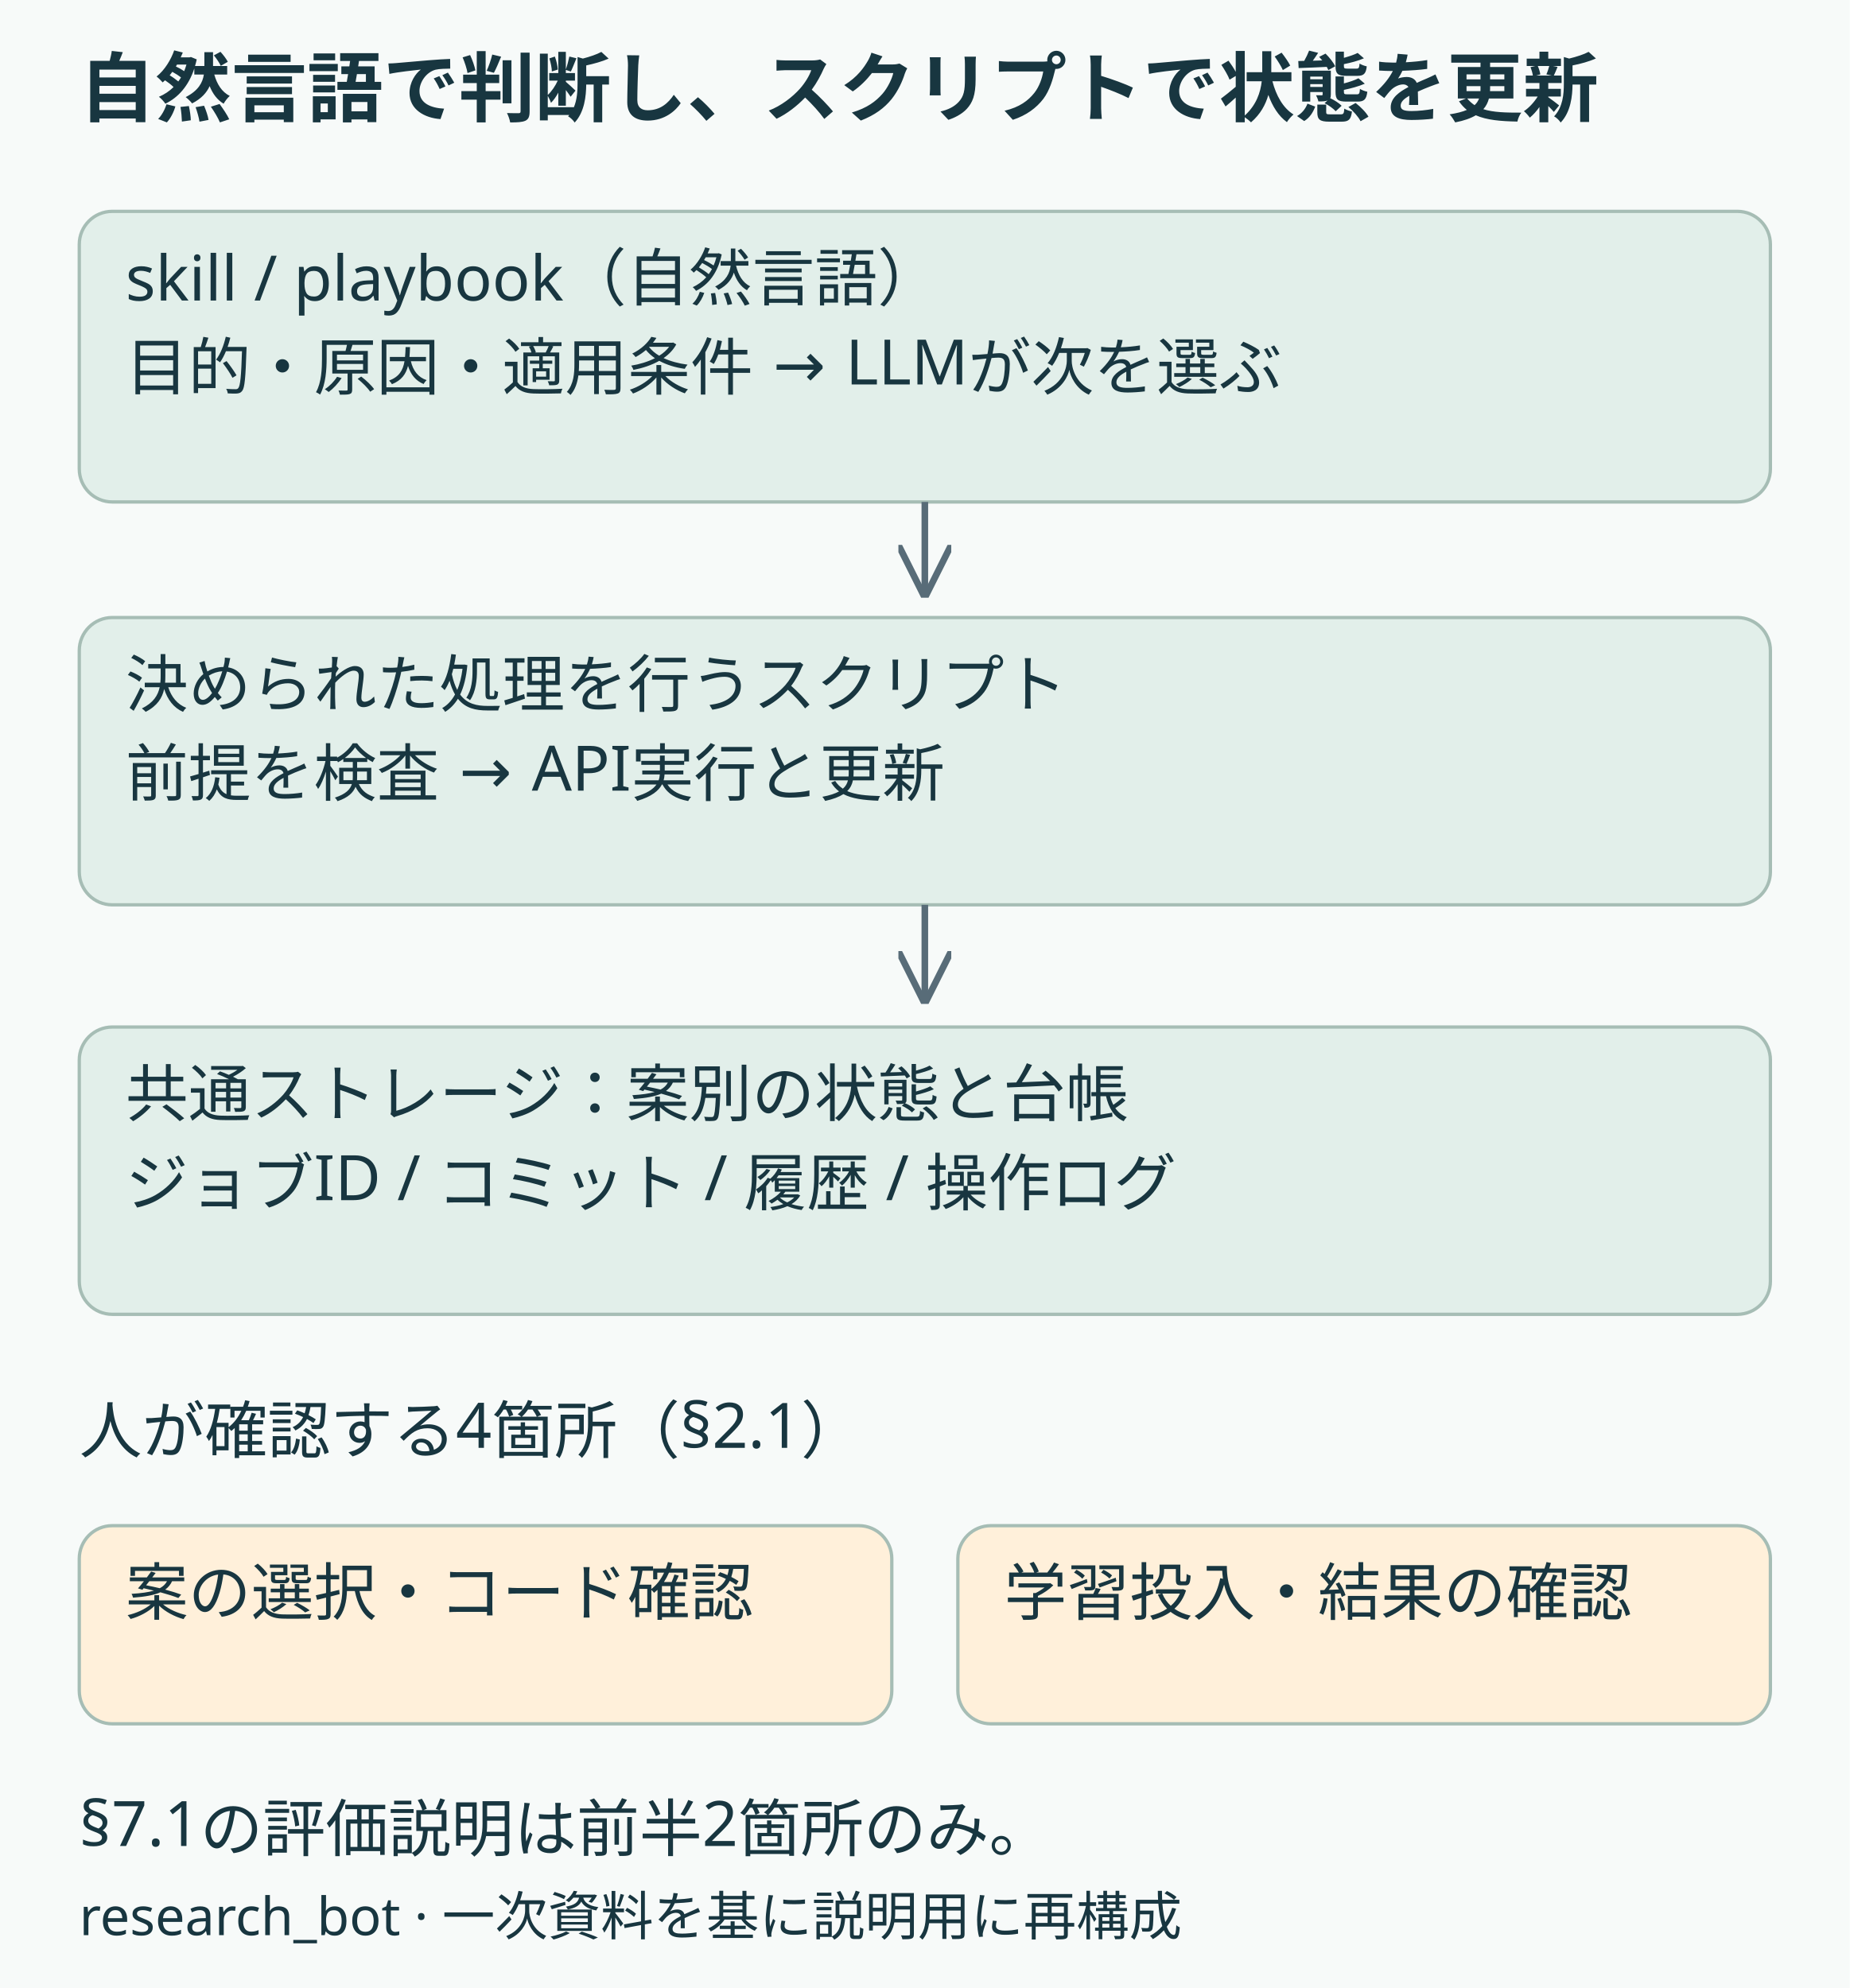
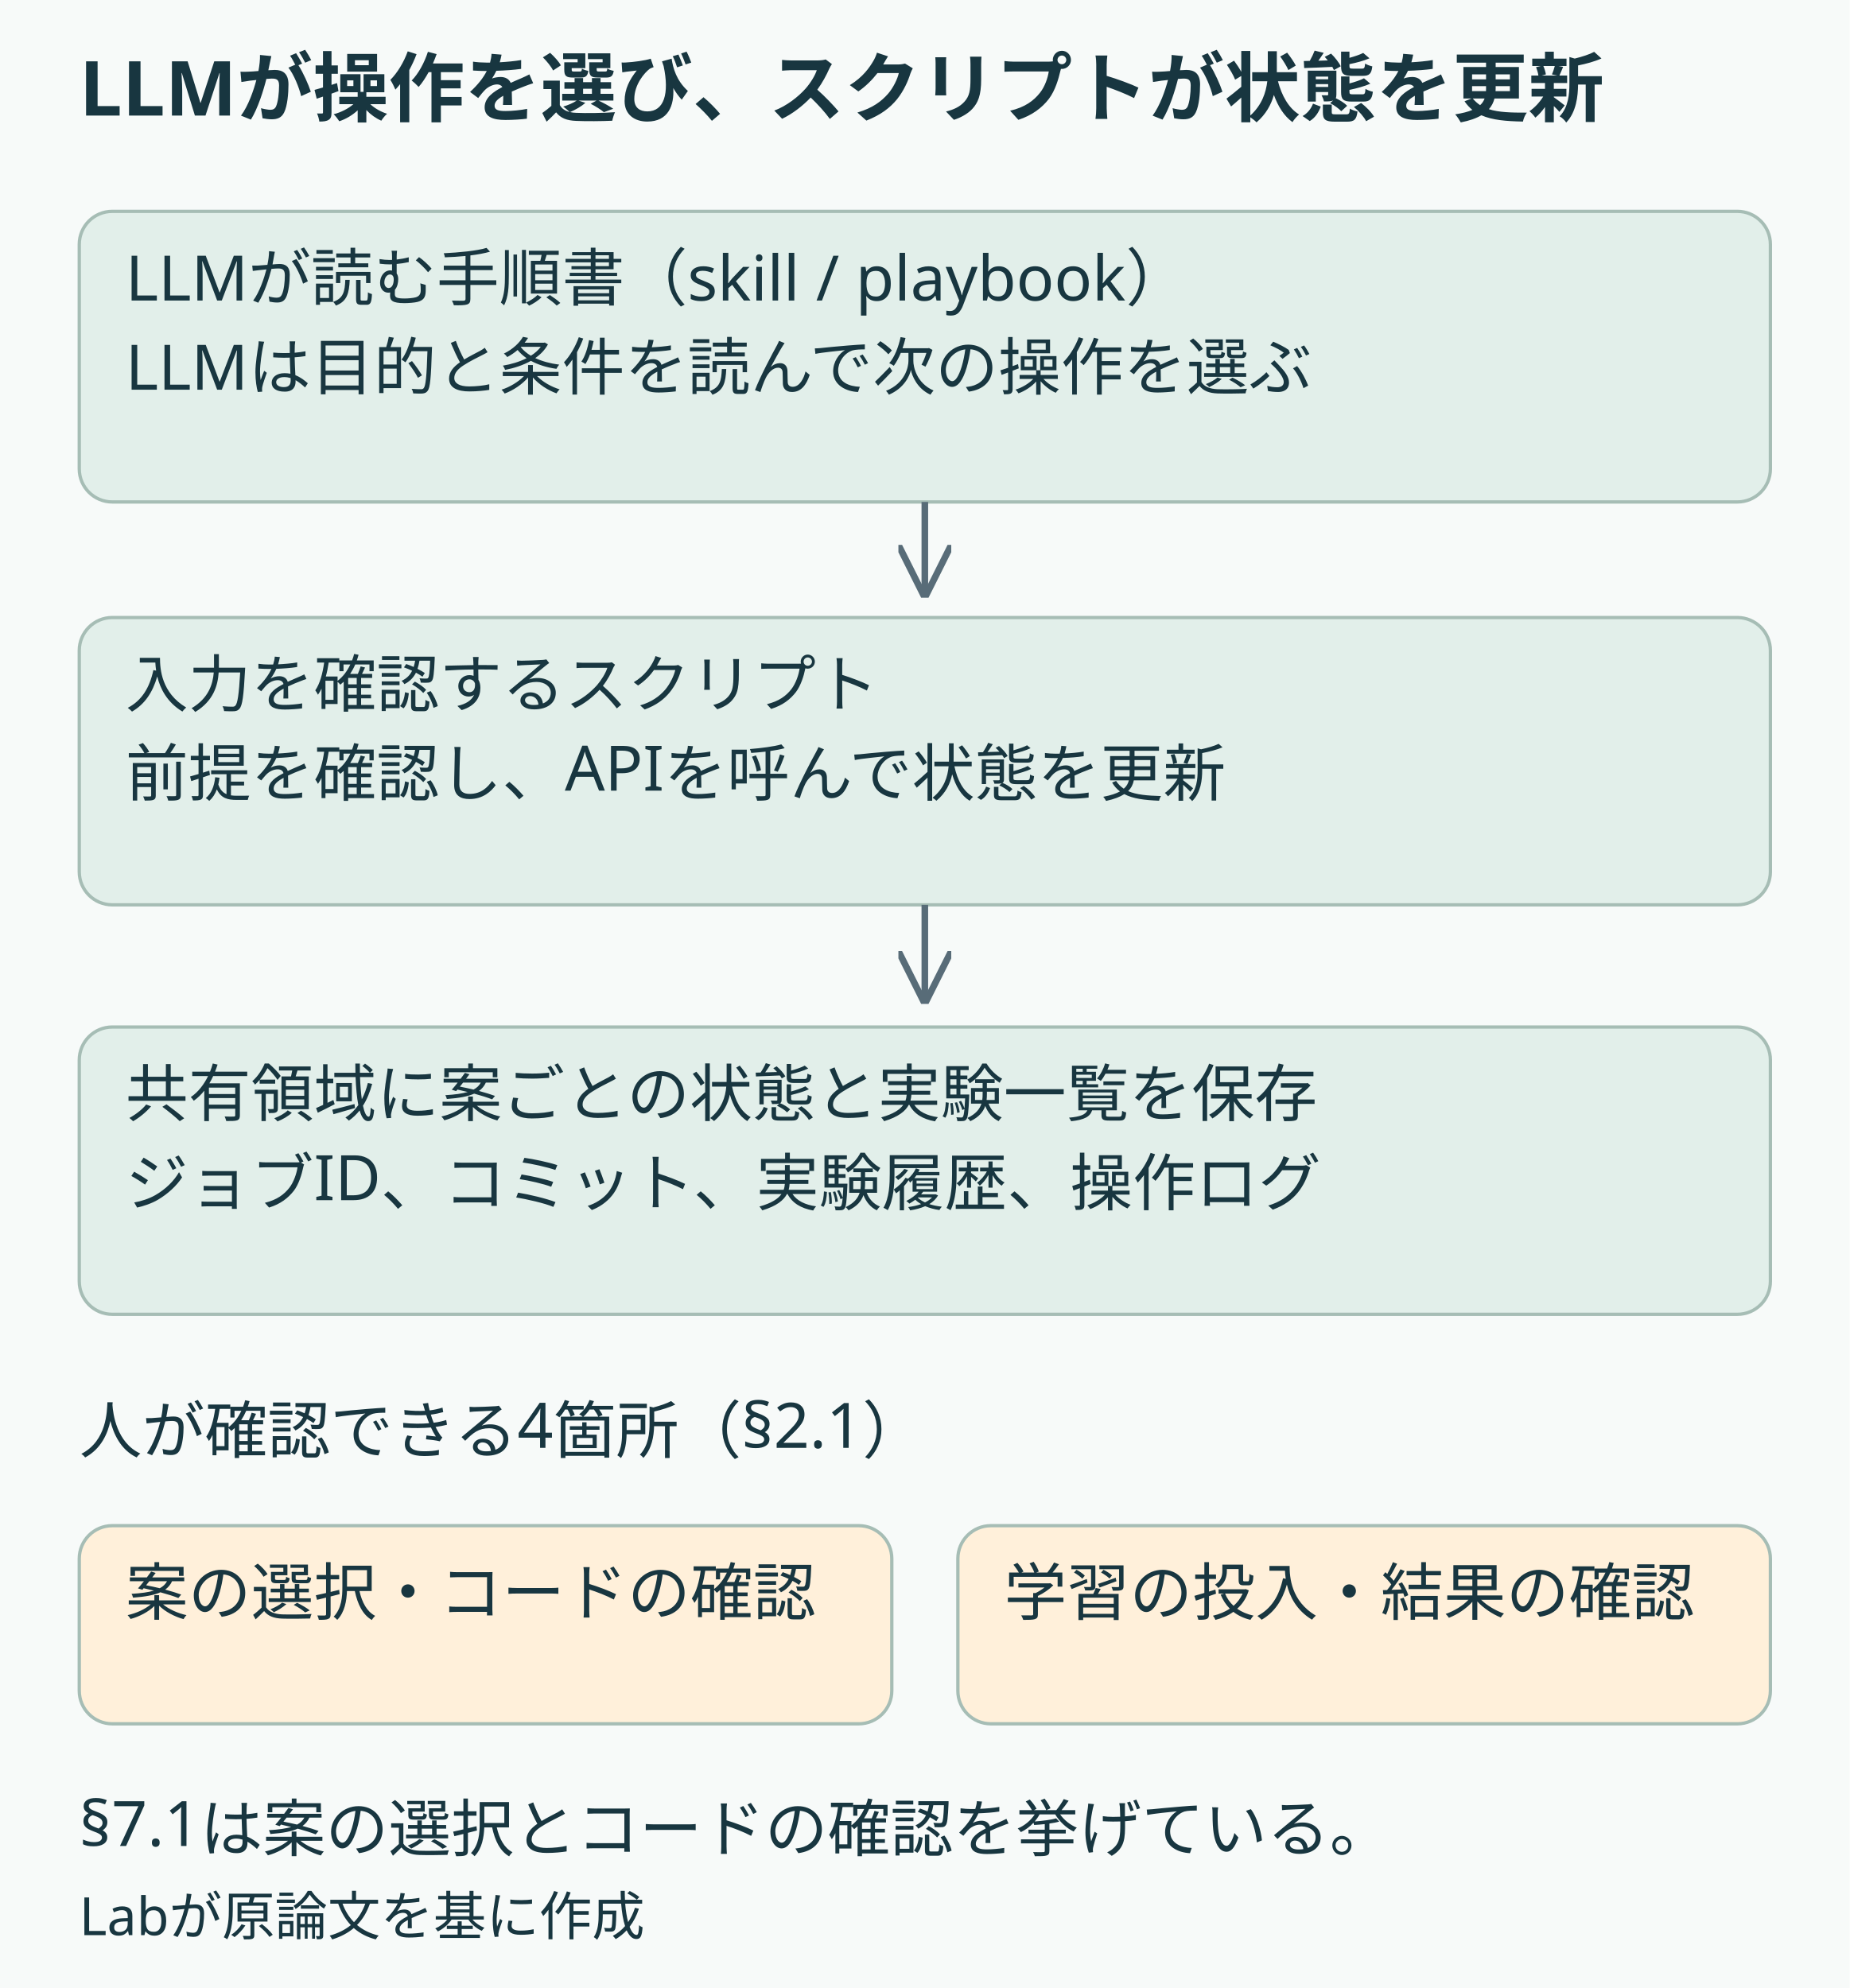
<svg xmlns="http://www.w3.org/2000/svg" viewBox="0 0 560 602" role="img" aria-labelledby="title">
  <defs>
    <marker id="arrow" markerWidth="8" markerHeight="8" refX="7" refY="4" orient="auto">
      <path d="M0 0L8 4L0 8" fill="none" stroke="#586c78" />
    </marker>
  </defs>
  <rect width="560" height="602" fill="#f7faf9" />
  <style>text{font-family:system-ui,sans-serif;fill:#183640;font-size:19px}.small{font-size:16px}.head{font-size:23px;font-weight:700}</style>
-   <text x="24" y="35" class="head">自然言語で判断し、スクリプトで状態を更新</text>
+   <text x="24" y="35" class="head">LLMが操作を選び、スクリプトが状態を更新</text>
  <rect x="24" y="64" width="512" height="88" rx="10" fill="#e2efea" stroke="#a6bdb5" />
-   <text x="38" y="91" class="">skill / playbook（自然言語）</text>
-   <text x="38" y="118" class="">目的・原因・適用条件 → LLMが次を選ぶ</text>
+   <text x="38" y="91" class="">LLMが読む手順書（skill / playbook）</text>
+   <text x="38" y="118" class="">LLMは目的と条件を読んで次の操作を選ぶ</text>
  <path d="M280 152 L280 179" fill="none" stroke="#586c78" stroke-width="2" marker-end="url(#arrow)" />
  <rect x="24" y="187" width="512" height="87" rx="10" fill="#e2efea" stroke="#a6bdb5" />
-   <text x="38" y="214" class="">決められた処理を行うスクリプト</text>
-   <text x="38" y="241" class="">前提を検査 → API実行と更新</text>
+   <text x="38" y="214" class="">入力を確認するスクリプト</text>
+   <text x="38" y="241" class="">前提を確認し、APIを呼んで状態を更新</text>
  <path d="M280 274 L280 302" fill="none" stroke="#586c78" stroke-width="2" marker-end="url(#arrow)" />
  <rect x="24" y="311" width="512" height="87" rx="10" fill="#e2efea" stroke="#a6bdb5" />
-   <text x="38" y="338" class="">共通ストレージ：案別の状態と台帳</text>
-   <text x="38" y="365" class="">ジョブID / コミット / 履歴 / 操作ログ</text>
-   <text x="24" y="440" class="">人が確認する4箇所（§2.1）</text>
+   <text x="38" y="338" class="">共有領域に案ごとの状態と実験一覧を保存</text>
+   <text x="38" y="365" class="">ジョブID、コミット、実験履歴、操作ログ</text>
+   <text x="24" y="440" class="">人が確認できる4箇所（§2.1）</text>
  <rect x="24" y="462" width="246" height="60" rx="10" fill="#fff0da" stroke="#a6bdb5" />
-   <text x="38" y="489" class="">案の選択・コード確認</text>
+   <text x="38" y="489" class="">案の選択・コードの確認</text>
  <rect x="290" y="462" width="246" height="60" rx="10" fill="#fff0da" stroke="#a6bdb5" />
-   <text x="304" y="489" class="">学習投入・結果の確認</text>
-   <text x="24" y="559" class="">§7.1の評価説明は前半2箇所のみ。</text>
-   <text x="24" y="586" class="small">research_bot · 一次資料を基に説明用に再構成</text>
+   <text x="304" y="489" class="">学習の投入・結果の確認</text>
+   <text x="24" y="559" class="">§7.1は案の選択とコードの確認を挙げている。</text>
+   <text x="24" y="586" class="small">Labが原論文を基に作成</text>
</svg>
